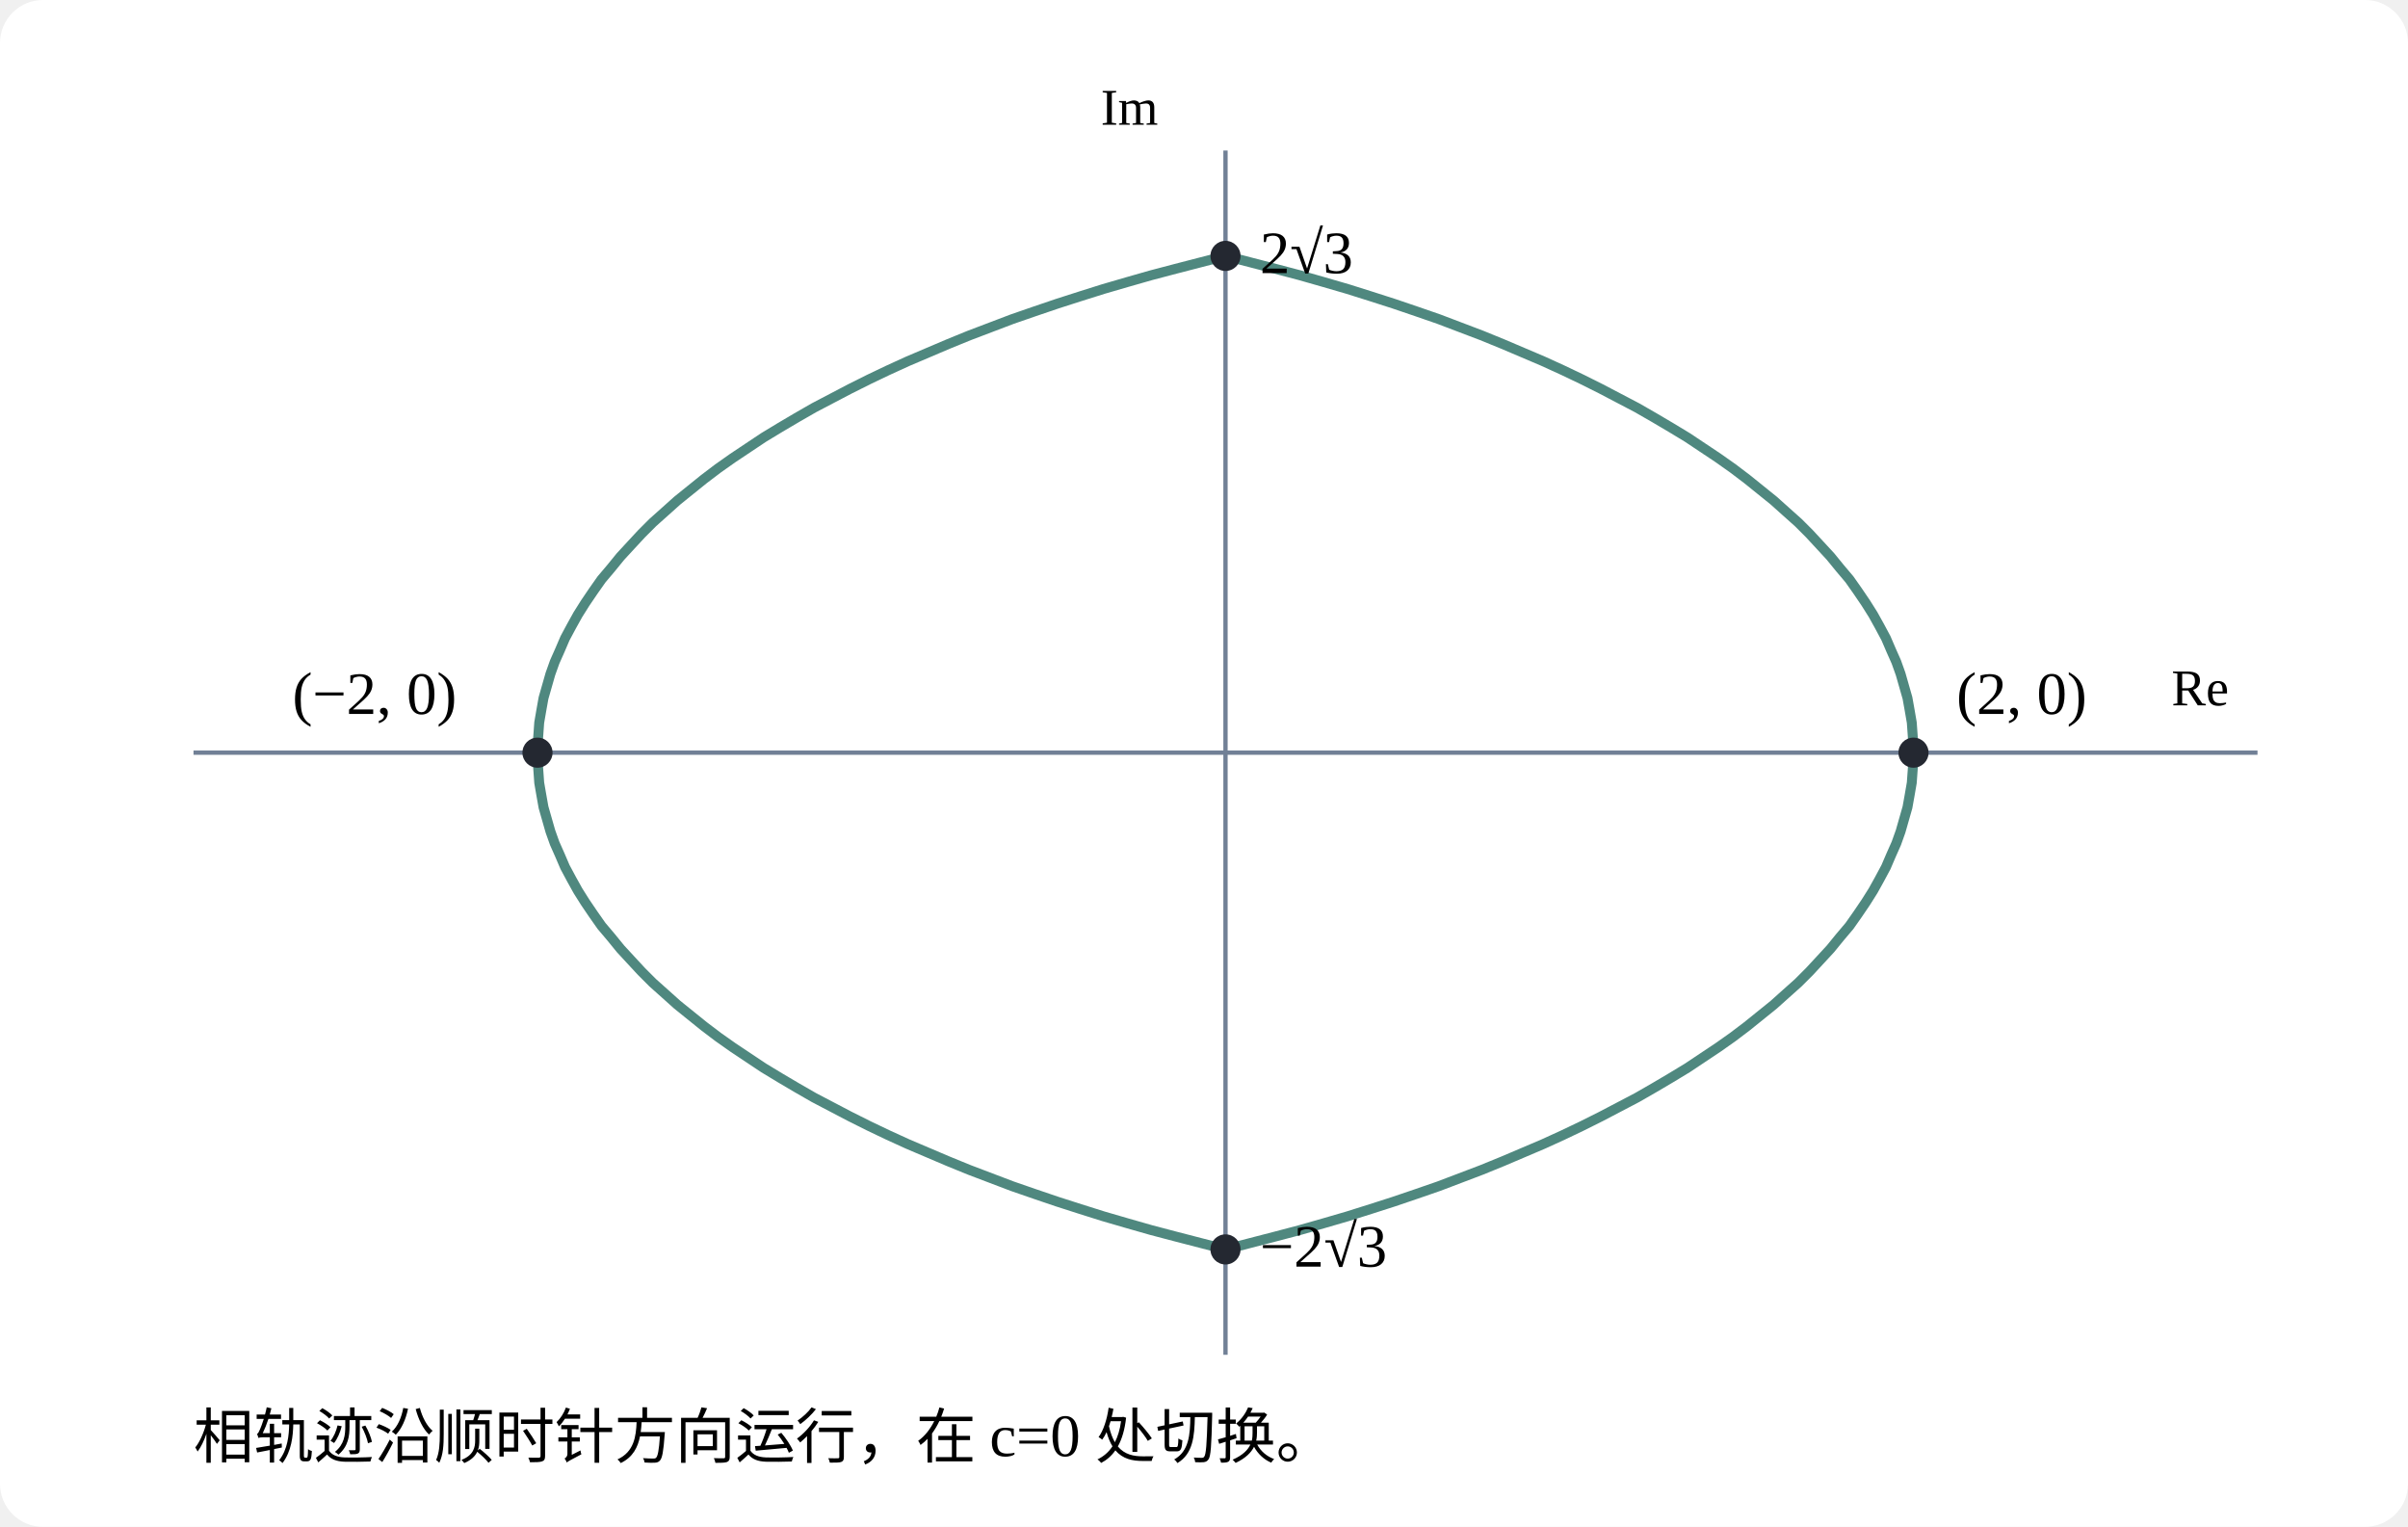
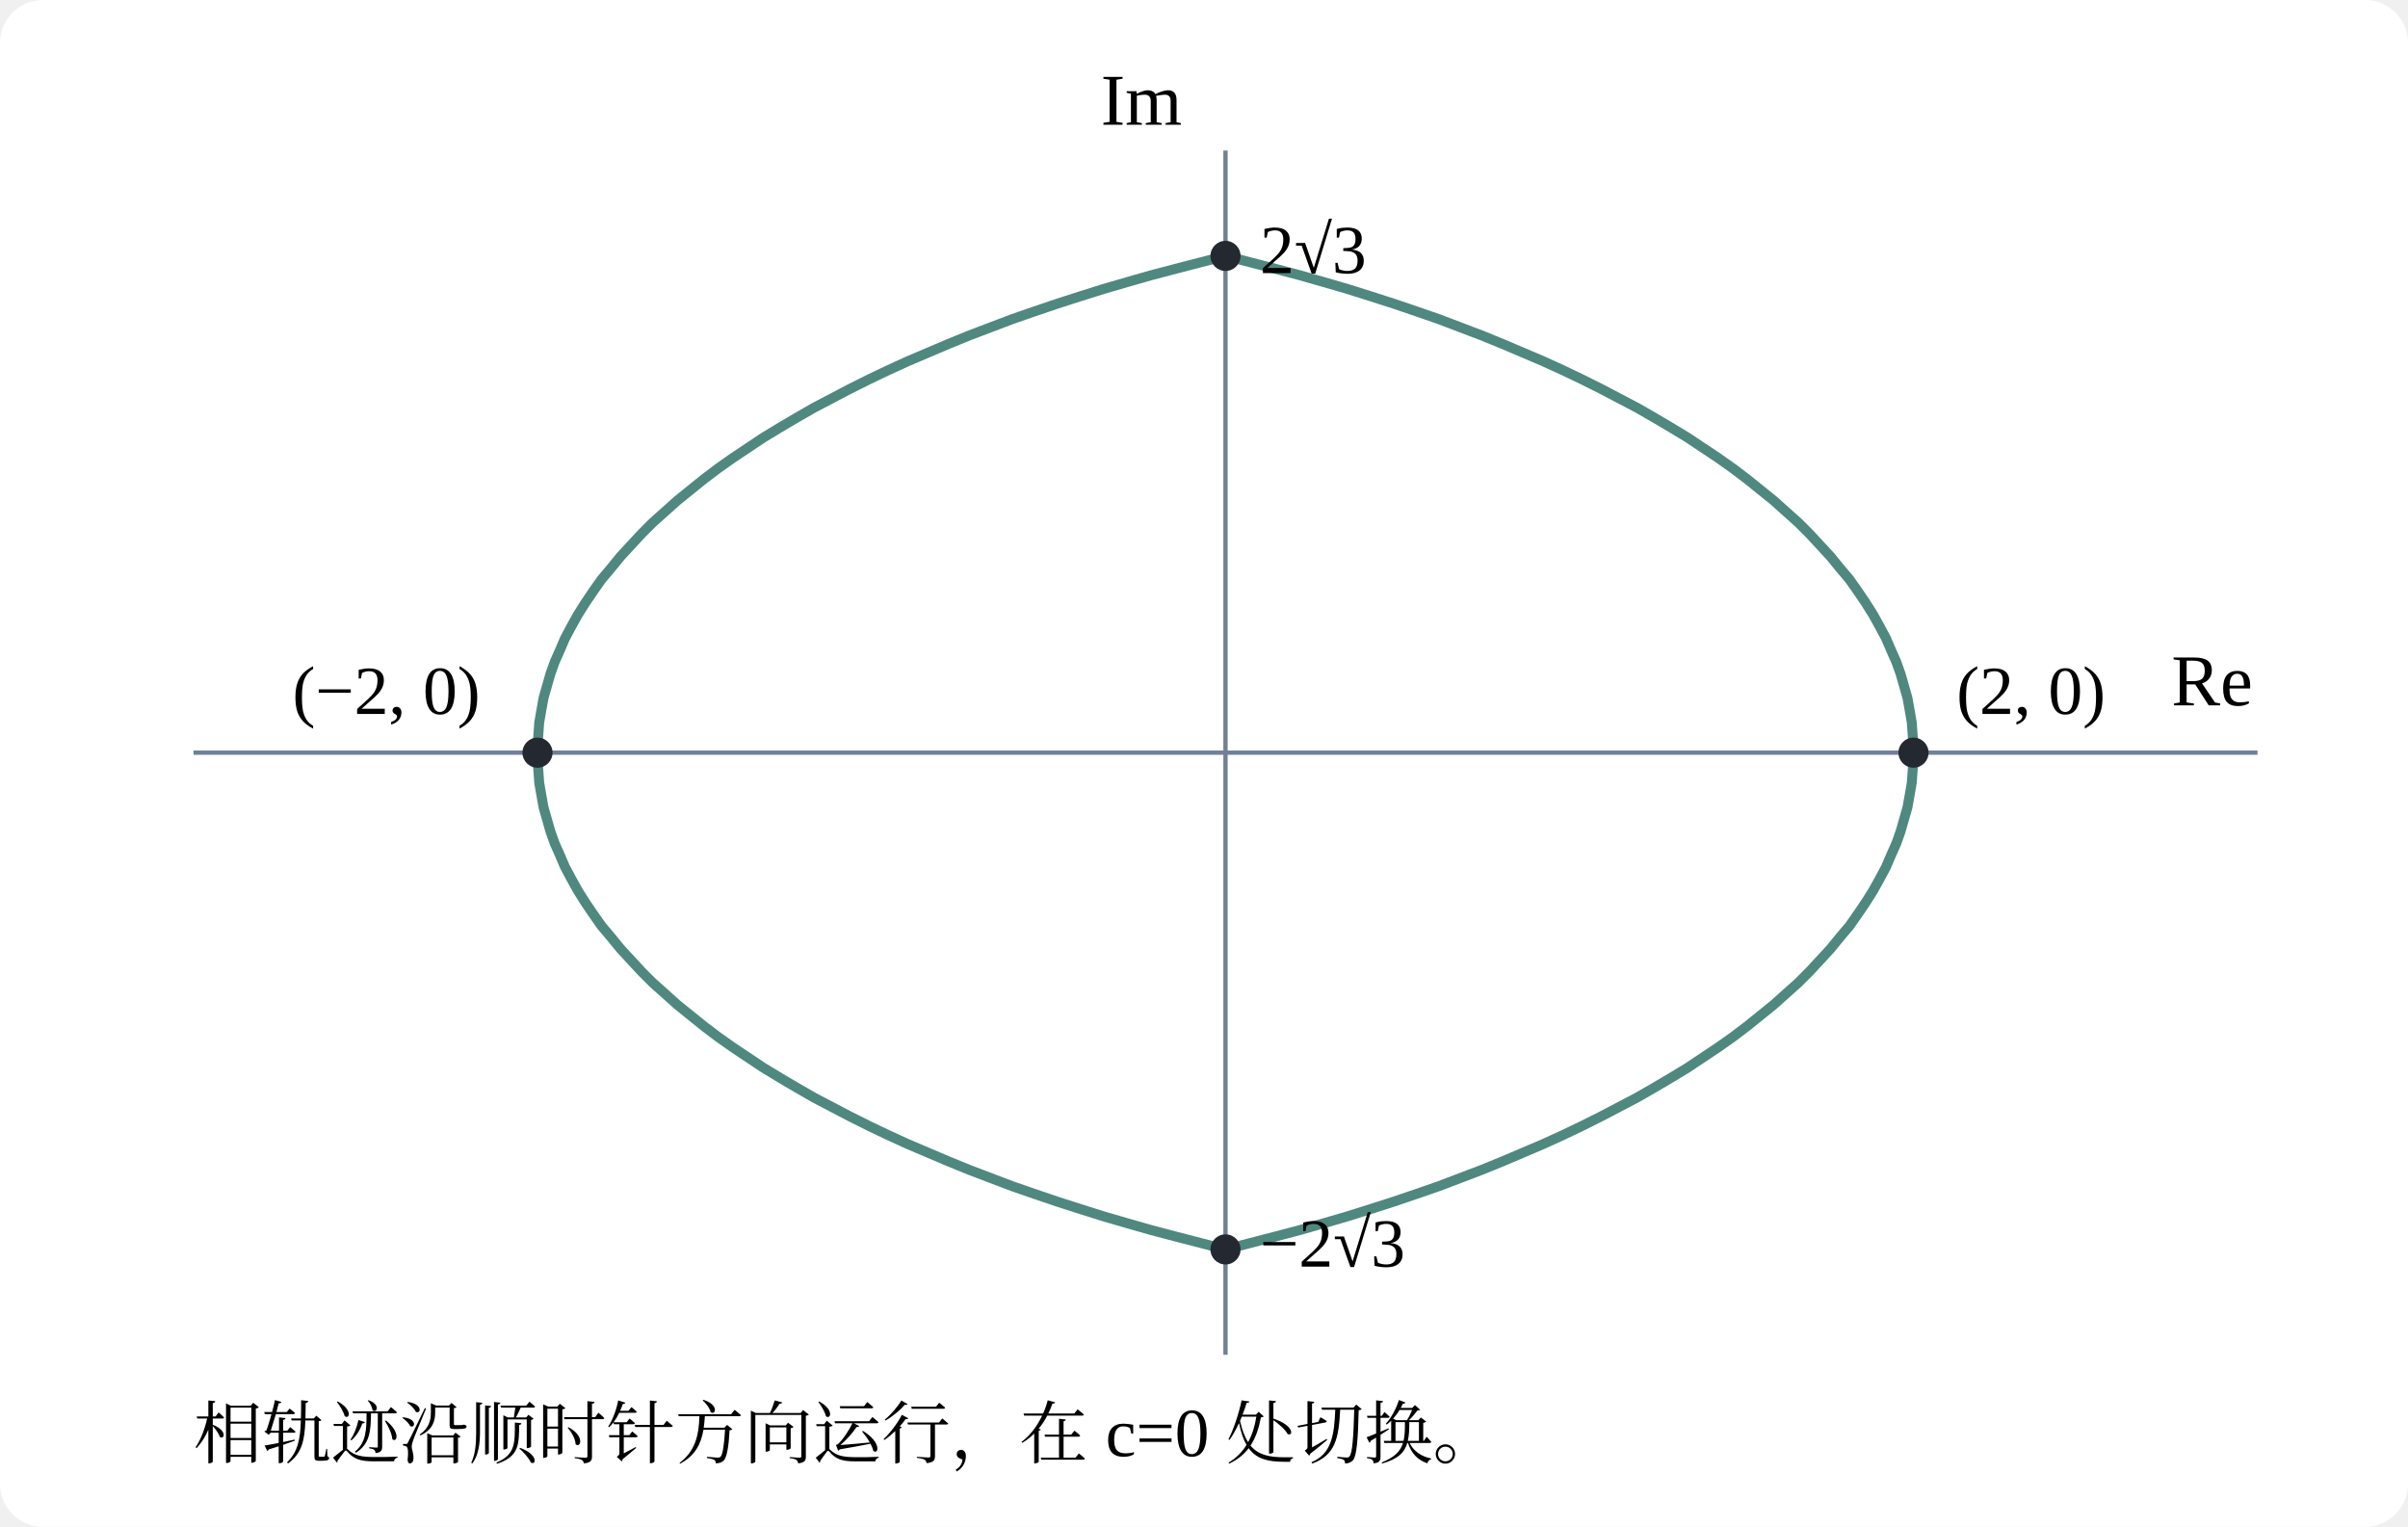
<svg xmlns="http://www.w3.org/2000/svg" width="560" height="355" viewBox="0 0 560 355" role="img" aria-label="相轨迹沿顺时针方向运行，在 c=0 处切换。">
+   <style>text {font-family:"Times New Roman", "Liberation Serif", SimSun, "宋体", "Noto Serif CJK SC", serif;font-size:17px} text[font-size] {font-size:16px}</style>
  <defs>
    <marker id="arr" markerWidth="7" markerHeight="7" refX="6" refY="3.5" orient="auto">
      <path d="M0 0L7 3.5L0 7Z" fill="#242831" />
    </marker>
  </defs>
  <rect width="560" height="355" rx="10" fill="white" />
  <path d="M45 175.0h480M285.0 35v280" stroke="#718096" fill="none" />
  <clipPath id="frame">
    <rect x="45" y="35" width="480" height="280" />
  </clipPath>
  <g clip-path="url(#frame)">
    <polyline points="285.0,59.5 290.8,61.0 296.6,62.5 302.3,64.0 307.9,65.6 313.4,67.2 318.8,68.9 324.1,70.6 329.4,72.4 334.6,74.2 339.6,76.1 344.6,78.0 349.5,80.0 354.2,82.0 358.9,84.0 363.5,86.1 367.9,88.2 372.3,90.4 376.5,92.6 380.7,94.8 384.7,97.1 388.6,99.4 392.4,101.7 396.0,104.1 399.6,106.5 403.0,108.9 406.3,111.4 409.4,113.9 412.5,116.4 415.4,119.0 418.2,121.5 420.8,124.1 423.3,126.8 425.7,129.4 427.9,132.1 430.1,134.7 432.0,137.4 433.9,140.2 435.6,142.9 437.1,145.6 438.6,148.4 439.8,151.2 441.0,153.9 442.0,156.7 442.8,159.5 443.6,162.3 444.1,165.1 444.6,168.0 444.8,170.8 445.0,173.6 445.0,176.4 444.8,179.2 444.6,182.0 444.1,184.9 443.6,187.7 442.8,190.5 442.0,193.3 441.0,196.1 439.8,198.8 438.6,201.6 437.1,204.4 435.6,207.1 433.9,209.8 432.0,212.6 430.1,215.3 427.9,217.9 425.7,220.6 423.3,223.2 420.8,225.9 418.2,228.5 415.4,231.0 412.5,233.6 409.4,236.1 406.3,238.6 403.0,241.1 399.6,243.5 396.0,245.9 392.4,248.3 388.6,250.6 384.7,252.9 380.7,255.2 376.5,257.4 372.3,259.6 367.9,261.8 363.5,263.9 358.9,266.0 354.2,268.0 349.5,270.0 344.6,272.0 339.6,273.9 334.6,275.8 329.4,277.6 324.1,279.4 318.8,281.1 313.4,282.8 307.9,284.4 302.3,286.0 296.6,287.5 290.8,289.0 285.0,290.5" fill="none" stroke="#4f887f" stroke-width="2.3" />
    <polyline points="285.0,290.5 279.2,289.0 273.4,287.5 267.7,286.0 262.1,284.4 256.6,282.8 251.2,281.1 245.9,279.4 240.6,277.6 235.4,275.8 230.4,273.9 225.4,272.0 220.5,270.0 215.8,268.0 211.1,266.0 206.5,263.9 202.1,261.8 197.7,259.6 193.5,257.4 189.3,255.2 185.3,252.9 181.4,250.6 177.6,248.3 174.0,245.9 170.4,243.5 167.0,241.1 163.7,238.6 160.6,236.1 157.5,233.6 154.6,231.0 151.8,228.5 149.2,225.9 146.7,223.2 144.3,220.6 142.1,217.9 139.9,215.3 138.0,212.6 136.1,209.8 134.4,207.1 132.9,204.4 131.4,201.6 130.2,198.8 129.0,196.1 128.0,193.3 127.2,190.5 126.4,187.7 125.9,184.9 125.4,182.0 125.2,179.2 125.0,176.4 125.0,173.6 125.2,170.8 125.4,168.0 125.9,165.1 126.4,162.3 127.2,159.5 128.0,156.7 129.0,153.9 130.2,151.2 131.4,148.4 132.9,145.6 134.4,142.9 136.1,140.2 138.0,137.4 139.9,134.7 142.1,132.1 144.3,129.4 146.7,126.8 149.2,124.1 151.8,121.5 154.6,119.0 157.5,116.4 160.6,113.9 163.7,111.4 167.0,108.9 170.4,106.5 174.0,104.1 177.6,101.7 181.4,99.4 185.3,97.1 189.3,94.8 193.5,92.6 197.7,90.4 202.1,88.2 206.5,86.1 211.1,84.0 215.8,82.0 220.5,80.0 225.4,78.0 230.4,76.1 235.4,74.2 240.6,72.4 245.9,70.6 251.2,68.9 256.6,67.2 262.1,65.6 267.7,64.0 273.4,62.5 279.2,61.0 285.0,59.5" fill="none" stroke="#4f887f" stroke-width="2.3" />
  </g>
  <circle cx="445.0" cy="175.0" r="3.5" fill="#242831" />
-   <text x="455.0" y="166.0" font-size="14">(2, 0)</text>
+   <text x="455.0" y="166.0" font-size="16">(2, 0)</text>
  <circle cx="125.0" cy="175.0" r="3.5" fill="#242831" />
-   <text x="68.0" y="166.0" font-size="14">(−2, 0)</text>
+   <text x="68.0" y="166.0" font-size="16">(−2, 0)</text>
  <circle cx="285.0" cy="59.5" r="3.5" fill="#242831" />
-   <text x="293.0" y="63.5" font-size="14">2√3</text>
+   <text x="293.0" y="63.5" font-size="16">2√3</text>
  <circle cx="285.0" cy="290.5" r="3.5" fill="#242831" />
-   <text x="293.0" y="294.5" font-size="14">−2√3</text>
+   <text x="293.0" y="294.5" font-size="16">−2√3</text>
  <text x="505" y="164.0">Re</text>
  <text x="256.0" y="29">Im</text>
-   <text x="45" y="339" font-size="14">相轨迹沿顺时针方向运行，在 c=0 处切换。</text>
+   <text x="45" y="339" font-size="16">相轨迹沿顺时针方向运行，在 c=0 处切换。</text>
</svg>
